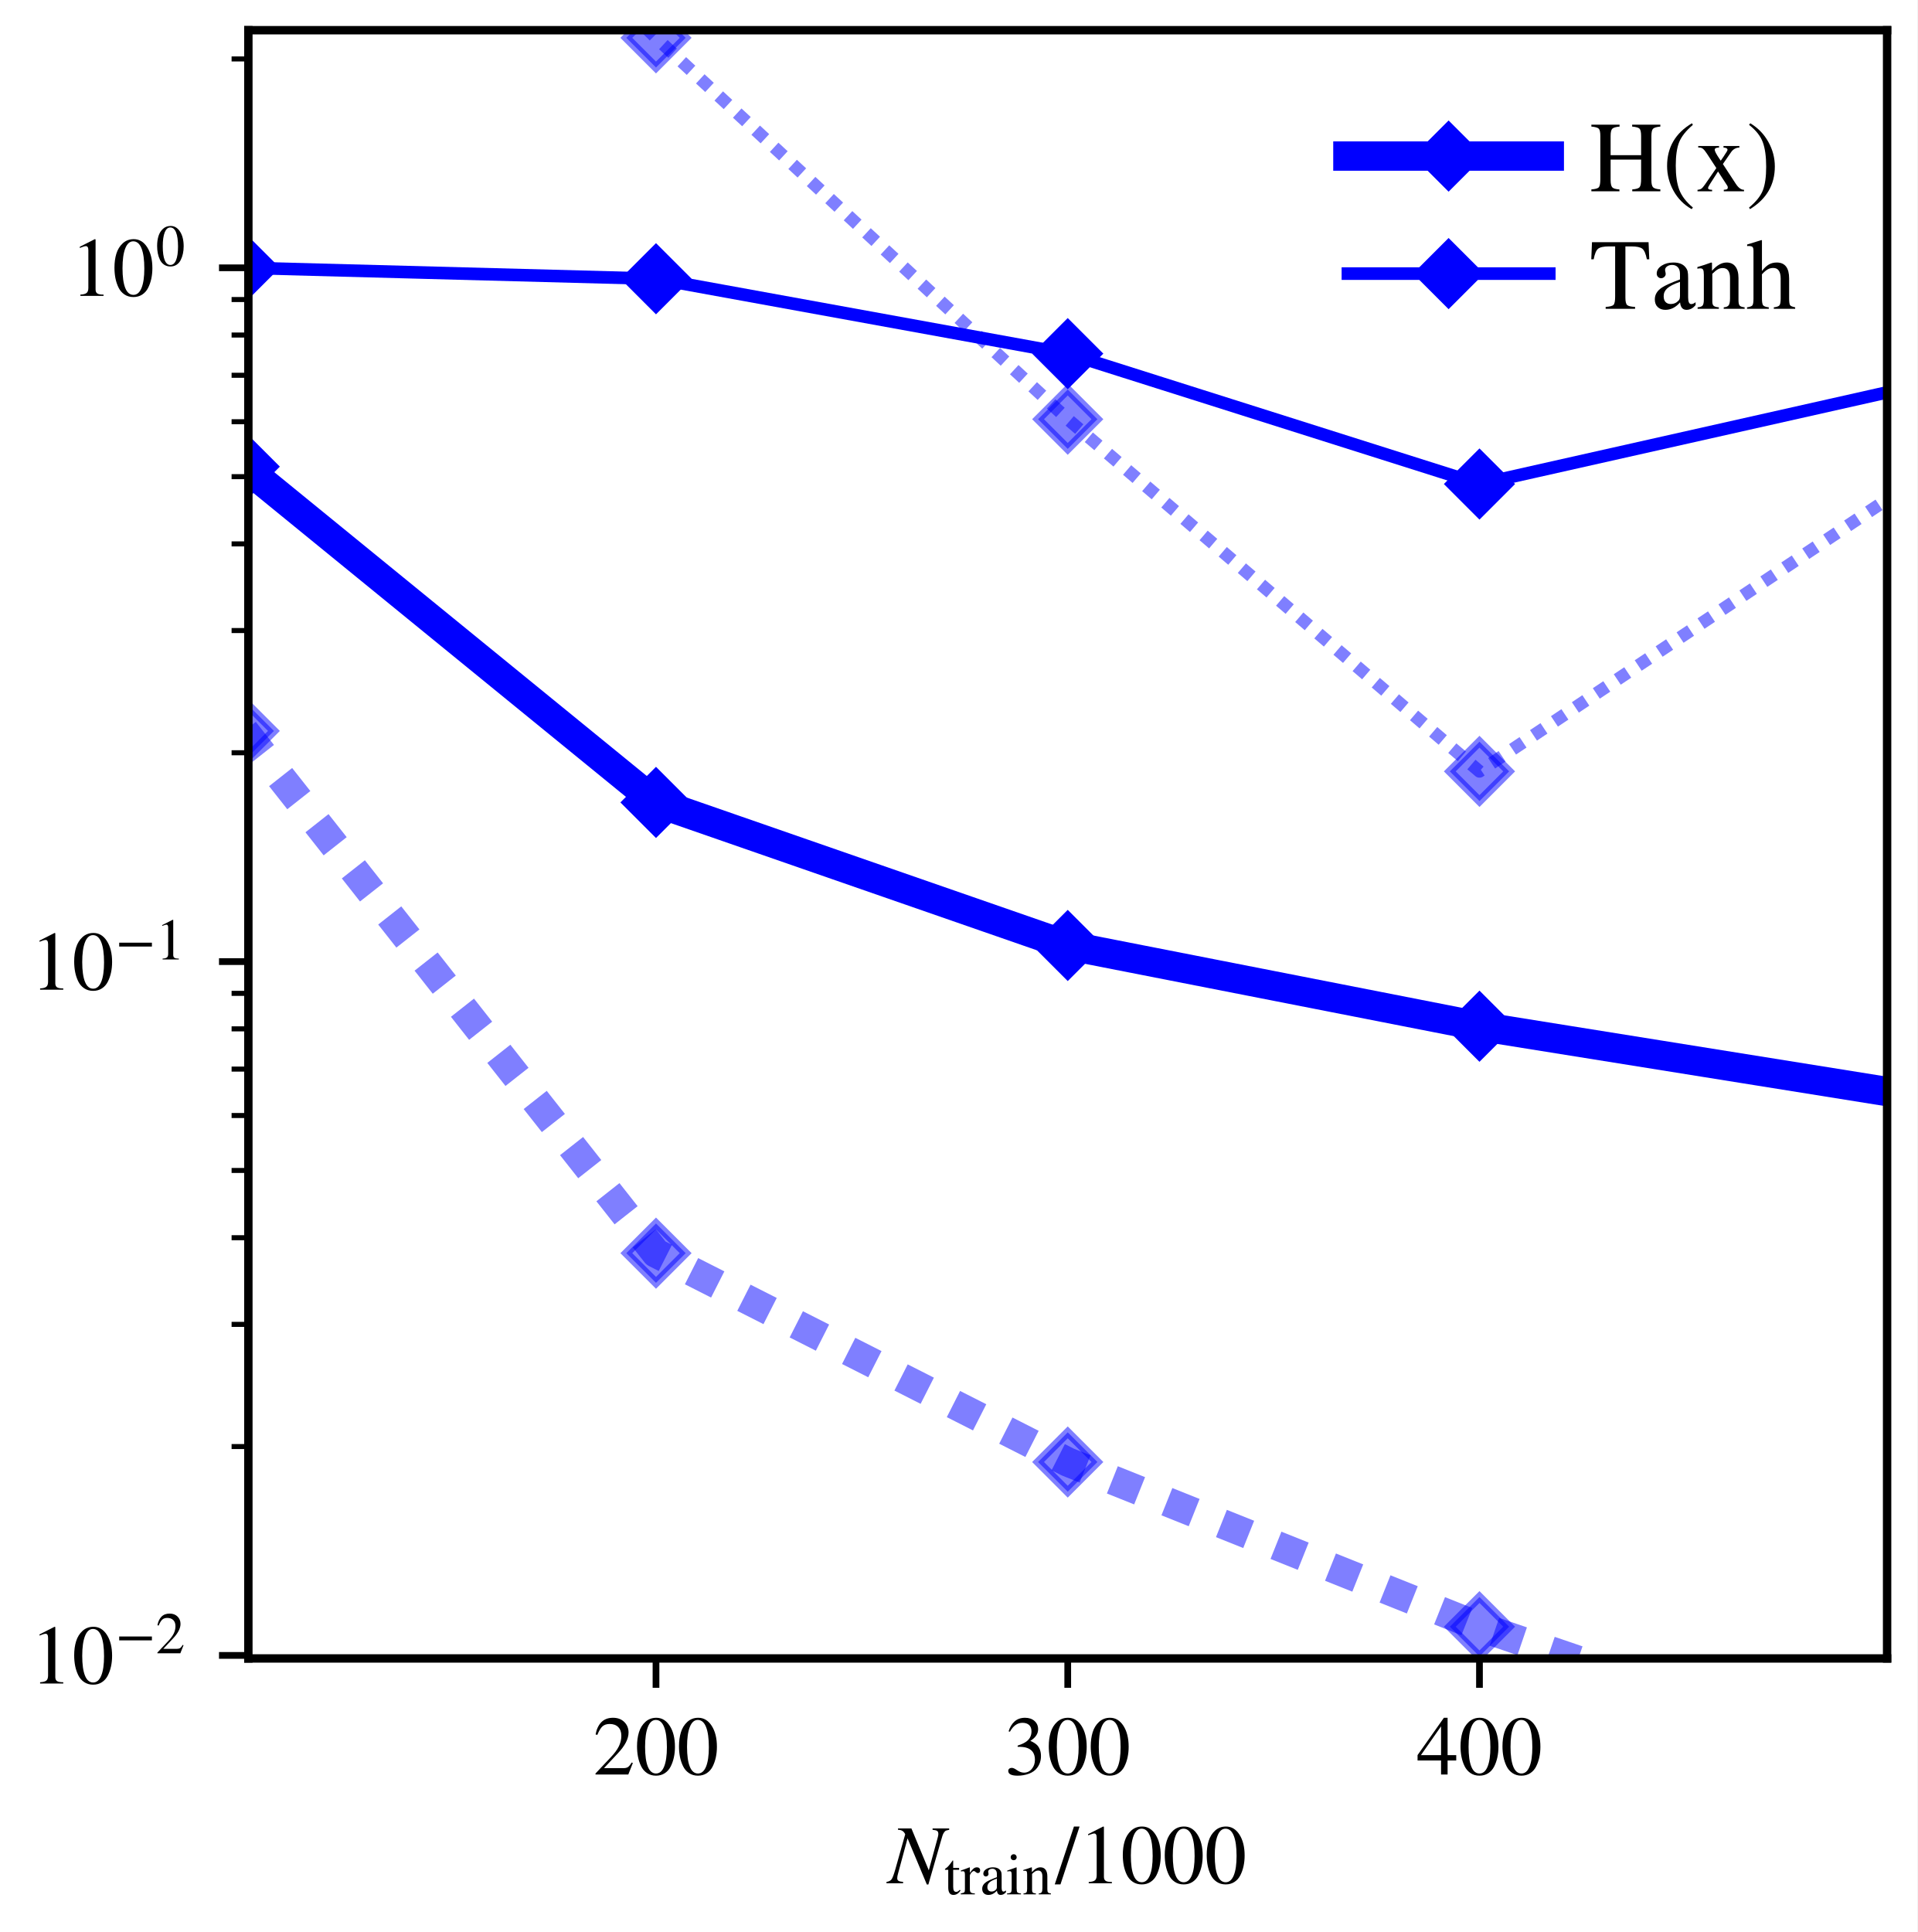
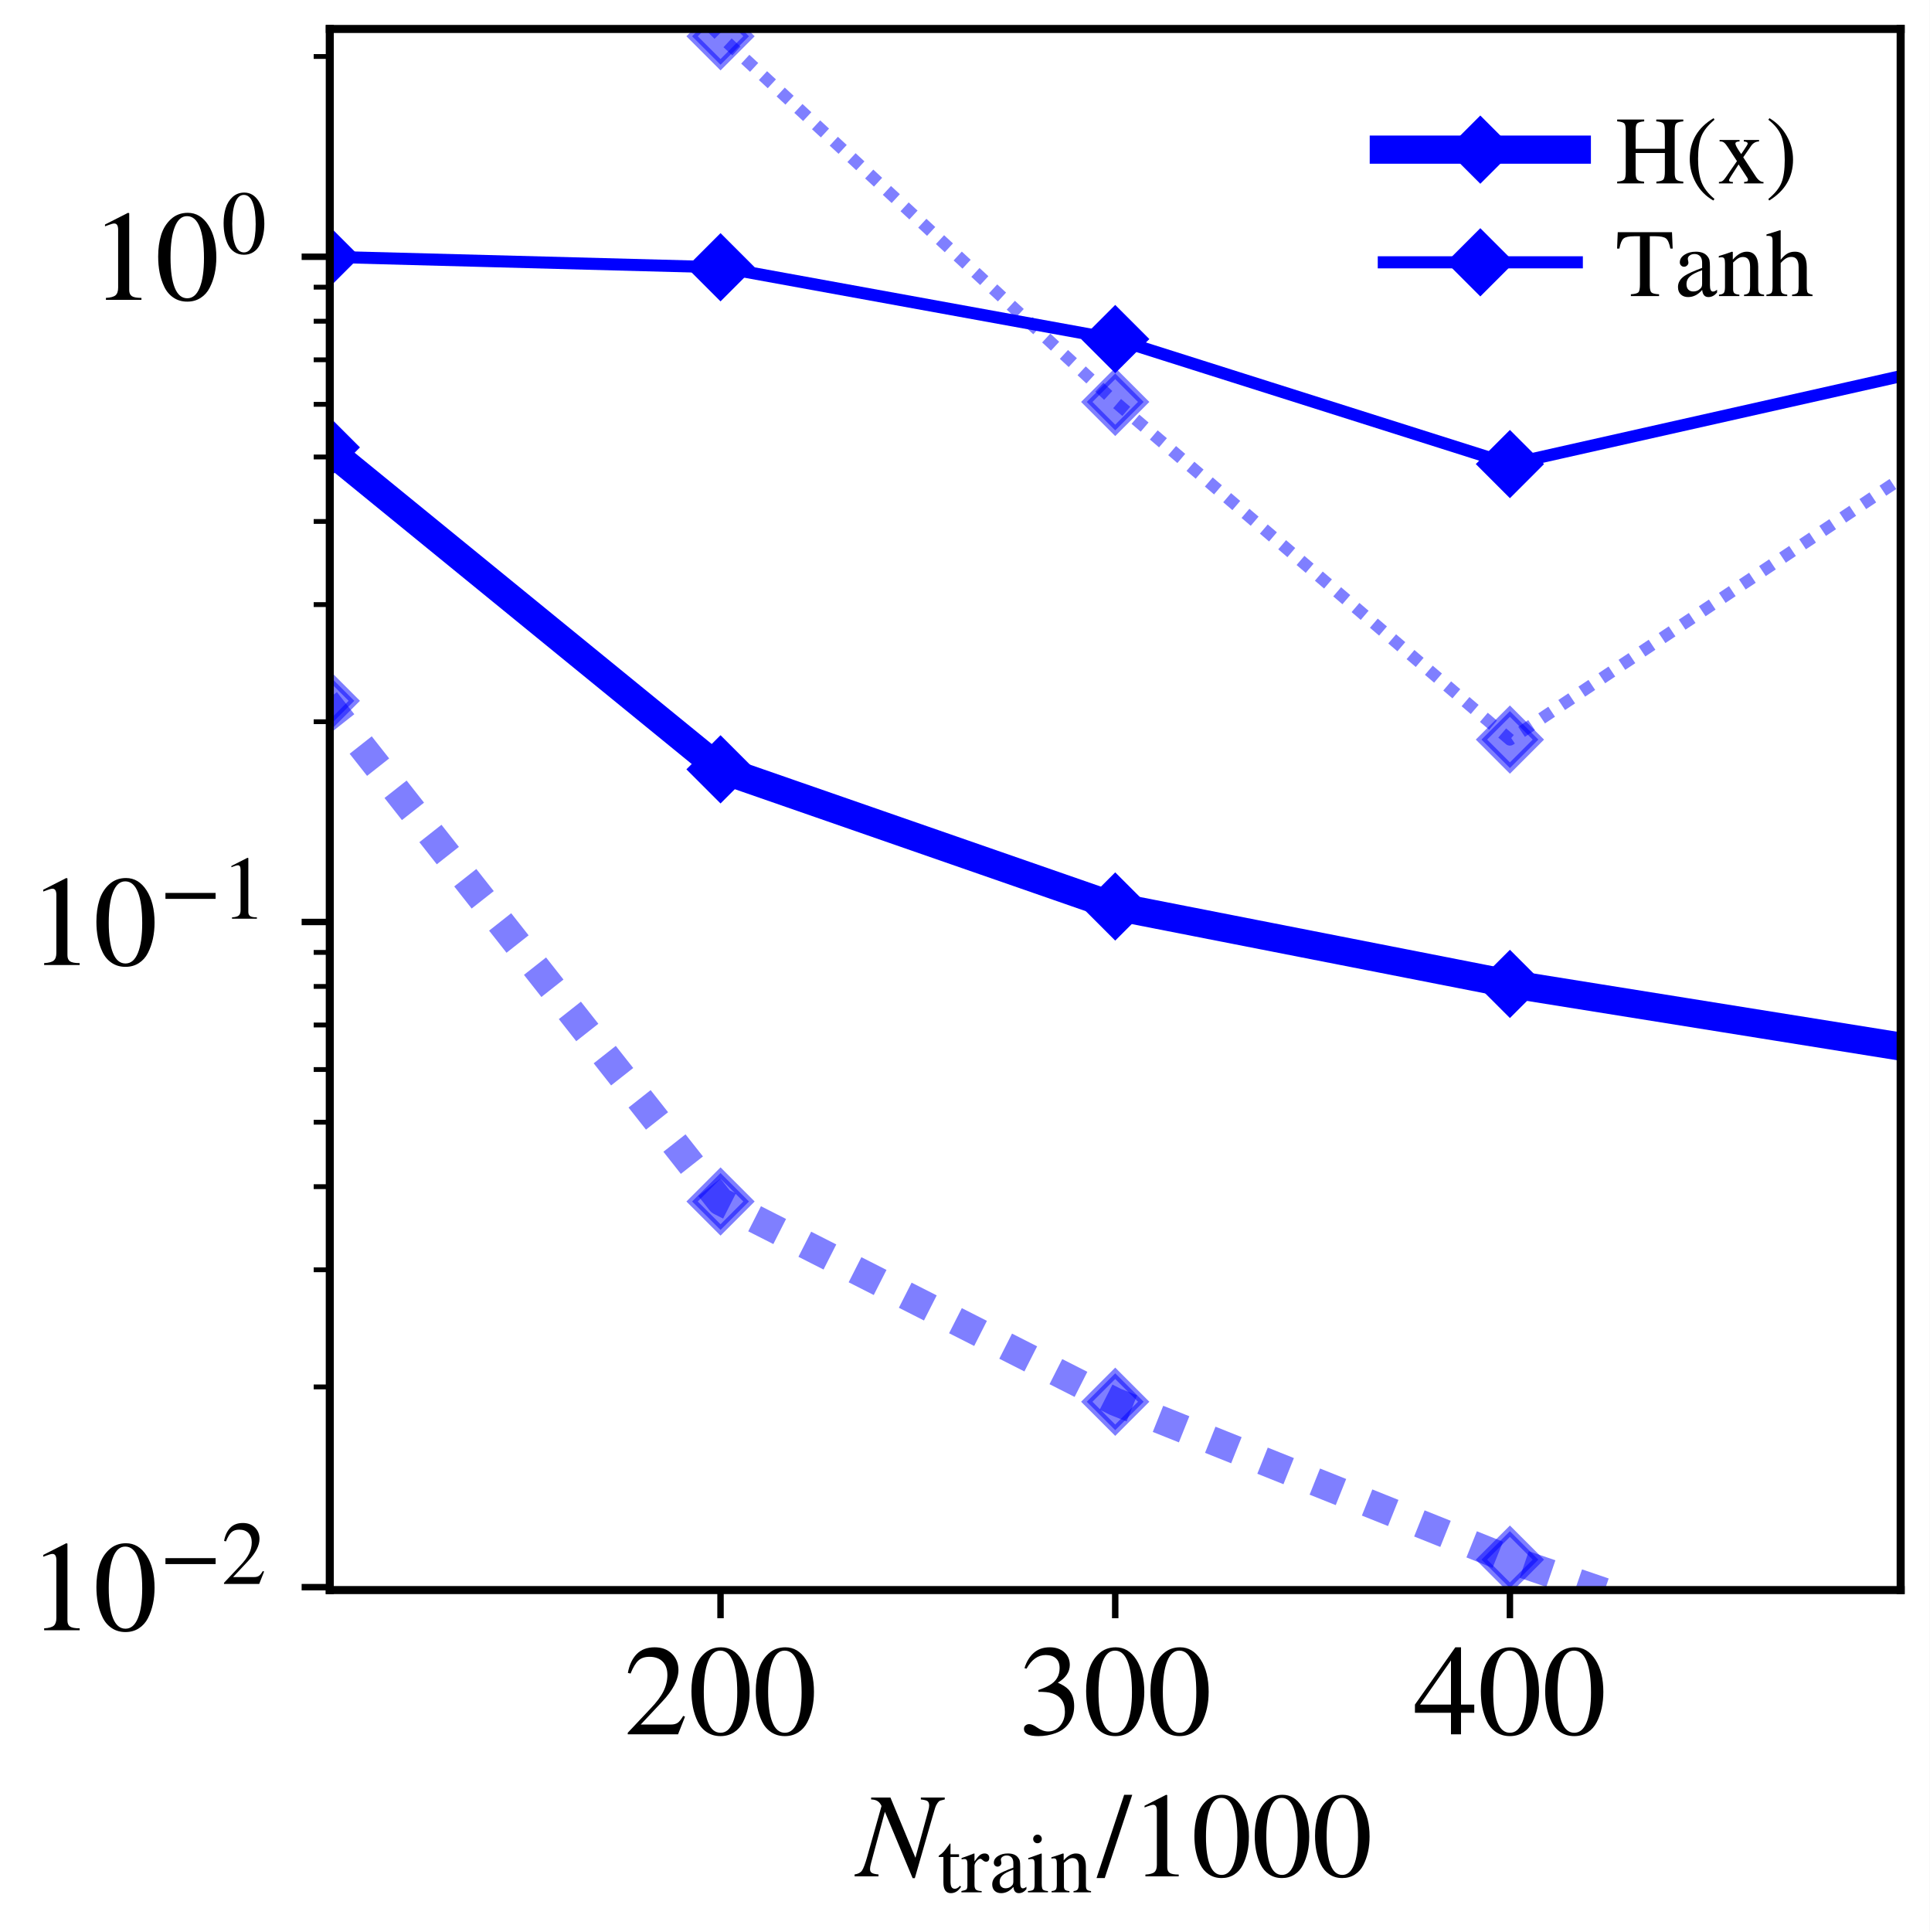
- <svg xmlns="http://www.w3.org/2000/svg" xmlns:xlink="http://www.w3.org/1999/xlink" width="228.5pt" height="230.24pt" viewBox="0 0 228.5 230.24" version="1.1">
+ <svg xmlns="http://www.w3.org/2000/svg" xmlns:xlink="http://www.w3.org/1999/xlink" width="239.9pt" height="240.14pt" viewBox="0 0 239.9 240.14" version="1.1">
  <defs>
    <style type="text/css">*{stroke-linejoin: round; stroke-linecap: butt}</style>
  </defs>
  <g id="figure_1">
    <g id="patch_1">
-       <path d="M 0 230.24  L 228.5 230.24  L 228.5 0  L 0 0  z " style="fill: #ffffff" />
+       <path d="M 0 240.14  L 239.9 240.14  L 239.9 -0  L 0 -0  z " style="fill: #ffffff" />
    </g>
    <g id="axes_1">
      <g id="patch_2">
-         <path d="M 29.6 197.64  L 224.9 197.64  L 224.9 3.6  L 29.6 3.6  z " style="fill: #ffffff" />
+         <path d="M 41 197.64  L 236.3 197.64  L 236.3 3.6  L 41 3.6  z " style="fill: #ffffff" />
      </g>
      <g id="matplotlib.axis_1">
        <g id="xtick_1">
          <g id="line2d_1">
-             <path d="M 78.18 197.64  L 78.18 3.6  " clip-path="url(#p5a4bf5ec5f)" style="fill: none" />
+             <path d="M 89.58 197.64  L 89.58 3.6  " clip-path="url(#p02d34f52dd)" style="fill: none" />
          </g>
          <g id="line2d_2">
            <defs>
-               <path id="mef117eece6" d="M 0 0  L 0 3.5  " style="stroke: #000000; stroke-width: 0.8" />
-             </defs>
-             <g>
-               <use xlink:href="#mef117eece6" x="78.18" y="197.64" style="stroke: #000000; stroke-width: 0.8" />
+               <path id="m5b535ab8c0" d="M 0 0  L 0 3.5  " style="stroke: #000000; stroke-width: 0.8" />
+             </defs>
+             <g>
+               <use xlink:href="#m5b535ab8c0" x="89.58" y="197.64" style="stroke: #000000; stroke-width: 0.8" />
            </g>
          </g>
          <g id="text_1">
-             <g transform="translate(70.67965 211.4697) scale(0.1 -0.1)">
+             <g transform="translate(77.57965 215.5675) scale(0.16 -0.16)">
              <defs>
                <path id="STIXGeneral-Regular-32" d="M 3034 877  L 2688 0  L 186 0  L 186 77  L 1325 1286  Q 1773 1754 1965 2144  Q 2157 2534 2157 2950  Q 2157 3379 1920 3616  Q 1683 3853 1267 3853  Q 922 3853 720 3673  Q 518 3494 326 3021  L 192 3053  Q 301 3648 630 3987  Q 960 4326 1523 4326  Q 2054 4326 2380 4006  Q 2707 3686 2707 3200  Q 2707 2477 1888 1613  L 832 486  L 2330 486  Q 2541 486 2665 569  Q 2790 653 2944 915  L 3034 877  z " transform="scale(0.015625)" />
                <path id="STIXGeneral-Regular-30" d="M 3046 2112  Q 3046 1683 2963 1302  Q 2880 922 2717 602  Q 2554 282 2266 96  Q 1978 -90 1600 -90  Q 1210 -90 915 108  Q 621 307 461 640  Q 301 973 227 1350  Q 154 1728 154 2150  Q 154 2746 301 3222  Q 448 3699 790 4012  Q 1133 4326 1626 4326  Q 2253 4326 2649 3712  Q 3046 3098 3046 2112  z M 2432 2080  Q 2432 3091 2217 3625  Q 2003 4160 1587 4160  Q 1190 4160 979 3622  Q 768 3085 768 2106  Q 768 1120 979 598  Q 1190 77 1600 77  Q 2003 77 2217 598  Q 2432 1120 2432 2080  z " transform="scale(0.015625)" />
              </defs>
              <use xlink:href="#STIXGeneral-Regular-32" />
              <use xlink:href="#STIXGeneral-Regular-30" x="50" />
              <use xlink:href="#STIXGeneral-Regular-30" x="100" />
            </g>
          </g>
        </g>
        <g id="xtick_2">
          <g id="line2d_3">
-             <path d="M 127.25 197.64  L 127.25 3.6  " clip-path="url(#p5a4bf5ec5f)" style="fill: none" />
+             <path d="M 138.65 197.64  L 138.65 3.6  " clip-path="url(#p02d34f52dd)" style="fill: none" />
          </g>
          <g id="line2d_4">
            <g>
-               <use xlink:href="#mef117eece6" x="127.25" y="197.64" style="stroke: #000000; stroke-width: 0.8" />
+               <use xlink:href="#m5b535ab8c0" x="138.65" y="197.64" style="stroke: #000000; stroke-width: 0.8" />
            </g>
          </g>
          <g id="text_2">
-             <g transform="translate(119.75 211.4697) scale(0.1 -0.1)">
+             <g transform="translate(126.65 215.5675) scale(0.16 -0.16)">
              <defs>
                <path id="STIXGeneral-Regular-33" d="M 390 3264  L 288 3290  Q 435 3770 748 4048  Q 1062 4326 1542 4326  Q 1990 4326 2265 4083  Q 2541 3840 2541 3450  Q 2541 2925 1946 2566  Q 2298 2413 2477 2227  Q 2758 1914 2758 1402  Q 2758 890 2464 506  Q 2246 211 1840 60  Q 1434 -90 979 -90  Q 262 -90 262 275  Q 262 378 339 442  Q 416 506 525 506  Q 685 506 915 339  Q 1197 141 1466 141  Q 1818 141 2058 425  Q 2298 710 2298 1120  Q 2298 1856 1632 2048  Q 1434 2112 979 2112  L 979 2202  Q 1338 2323 1517 2432  Q 2035 2726 2035 3290  Q 2035 3610 1852 3776  Q 1670 3942 1344 3942  Q 768 3942 390 3264  z " transform="scale(0.015625)" />
              </defs>
              <use xlink:href="#STIXGeneral-Regular-33" />
              <use xlink:href="#STIXGeneral-Regular-30" x="50" />
              <use xlink:href="#STIXGeneral-Regular-30" x="100" />
            </g>
          </g>
        </g>
        <g id="xtick_3">
          <g id="line2d_5">
-             <path d="M 176.32 197.64  L 176.32 3.6  " clip-path="url(#p5a4bf5ec5f)" style="fill: none" />
+             <path d="M 187.72 197.64  L 187.72 3.6  " clip-path="url(#p02d34f52dd)" style="fill: none" />
          </g>
          <g id="line2d_6">
            <g>
-               <use xlink:href="#mef117eece6" x="176.32" y="197.64" style="stroke: #000000; stroke-width: 0.8" />
+               <use xlink:href="#m5b535ab8c0" x="187.72" y="197.64" style="stroke: #000000; stroke-width: 0.8" />
            </g>
          </g>
          <g id="text_3">
-             <g transform="translate(168.8204 211.4697) scale(0.1 -0.1)">
+             <g transform="translate(175.7204 215.5675) scale(0.16 -0.16)">
              <defs>
                <path id="STIXGeneral-Regular-34" d="M 3027 1069  L 2368 1069  L 2368 0  L 1869 0  L 1869 1069  L 77 1069  L 77 1478  L 2086 4326  L 2368 4326  L 2368 1478  L 3027 1478  L 3027 1069  z M 1869 1478  L 1869 3674  L 333 1478  L 1869 1478  z " transform="scale(0.015625)" />
              </defs>
              <use xlink:href="#STIXGeneral-Regular-34" />
              <use xlink:href="#STIXGeneral-Regular-30" x="50" />
              <use xlink:href="#STIXGeneral-Regular-30" x="100" />
            </g>
          </g>
        </g>
        <g id="text_4">
-           <g transform="translate(105.85 224.4697) scale(0.1 -0.1)">
+           <g transform="translate(106.55 233.2845) scale(0.15 -0.15)">
            <defs>
              <path id="STIXGeneral-Italic-4e" d="M 4653 4179  L 4653 4077  Q 4480 4038 4413 4016  Q 4346 3994 4266 3882  Q 4186 3770 4144 3635  Q 4102 3501 4000 3149  L 3066 -96  L 2950 -96  L 1478 3424  L 749 723  Q 691 525 691 378  Q 691 243 790 182  Q 890 122 1139 102  L 1139 0  L -128 0  L -128 102  Q 147 141 262 304  Q 378 467 550 1075  L 1299 3731  Q 1152 4077 749 4077  L 749 4179  L 1773 4179  L 3098 986  L 3776 3469  Q 3827 3648 3827 3750  Q 3827 3923 3740 3987  Q 3654 4051 3386 4077  L 3386 4179  L 4653 4179  z " transform="scale(0.015625)" />
              <path id="STIXGeneral-Regular-74" d="M 1702 493  L 1786 422  Q 1478 -64 1011 -64  Q 448 -64 448 749  L 448 2675  L 109 2675  Q 83 2694 83 2720  Q 83 2771 192 2842  Q 435 2982 813 3526  Q 826 3546 874 3606  Q 922 3667 941 3706  Q 986 3706 986 3622  L 986 2880  L 1632 2880  L 1632 2675  L 986 2675  L 986 845  Q 986 538 1062 403  Q 1139 269 1318 269  Q 1510 269 1702 493  z " transform="scale(0.015625)" />
              <path id="STIXGeneral-Regular-72" d="M 1024 2931  L 1024 2342  Q 1267 2688 1430 2816  Q 1594 2944 1792 2944  Q 1958 2944 2051 2854  Q 2144 2765 2144 2605  Q 2144 2470 2077 2393  Q 2010 2317 1894 2317  Q 1773 2317 1638 2445  Q 1536 2541 1472 2541  Q 1338 2541 1181 2355  Q 1024 2170 1024 2016  L 1024 576  Q 1024 301 1133 205  Q 1242 109 1568 96  L 1568 0  L 32 0  L 32 96  Q 339 154 412 224  Q 486 294 486 538  L 486 2138  Q 486 2349 438 2435  Q 390 2522 269 2522  Q 166 2522 45 2496  L 45 2598  Q 448 2726 992 2944  L 1024 2931  z " transform="scale(0.015625)" />
              <path id="STIXGeneral-Regular-61" d="M 2829 422  L 2829 243  Q 2586 -64 2253 -64  Q 1888 -64 1843 403  L 1837 403  Q 1427 -64 909 -64  Q 608 -64 422 112  Q 237 288 237 602  Q 237 1050 685 1350  Q 992 1555 1837 1869  L 1837 2214  Q 1837 2502 1699 2646  Q 1562 2790 1338 2790  Q 1146 2790 1018 2697  Q 890 2605 890 2477  Q 890 2419 909 2348  Q 928 2278 928 2208  Q 928 2112 841 2029  Q 755 1946 634 1946  Q 525 1946 441 2029  Q 358 2112 358 2240  Q 358 2547 685 2752  Q 986 2944 1421 2944  Q 1939 2944 2176 2656  Q 2291 2522 2323 2384  Q 2355 2246 2355 1946  L 2355 723  Q 2355 301 2554 301  Q 2682 301 2829 422  z M 1837 813  L 1837 1715  Q 1248 1510 1018 1293  Q 800 1094 800 800  Q 800 557 921 432  Q 1043 307 1242 307  Q 1453 307 1613 410  Q 1747 506 1792 589  Q 1837 672 1837 813  z " transform="scale(0.015625)" />
              <path id="STIXGeneral-Regular-69" d="M 1152 4045  Q 1152 3904 1056 3811  Q 960 3718 819 3718  Q 685 3718 592 3811  Q 499 3904 499 4045  Q 499 4179 595 4275  Q 691 4371 826 4371  Q 966 4371 1059 4275  Q 1152 4179 1152 4045  z M 1619 0  L 102 0  L 102 96  Q 435 115 521 211  Q 608 307 608 666  L 608 2118  Q 608 2342 563 2432  Q 518 2522 397 2522  Q 243 2522 128 2490  L 128 2592  L 1120 2944  L 1146 2918  L 1146 672  Q 1146 314 1226 218  Q 1306 122 1619 96  L 1619 0  z " transform="scale(0.015625)" />
              <path id="STIXGeneral-Regular-6e" d="M 3104 0  L 1773 0  L 1779 96  Q 2016 115 2096 233  Q 2176 352 2176 672  L 2176 1946  Q 2176 2592 1709 2592  Q 1549 2592 1408 2515  Q 1267 2438 1050 2227  L 1050 461  Q 1050 269 1136 192  Q 1222 115 1466 96  L 1466 0  L 115 0  L 115 96  Q 358 115 435 214  Q 512 314 512 602  L 512 2157  Q 512 2394 467 2483  Q 422 2573 288 2573  Q 160 2573 102 2547  L 102 2656  Q 550 2784 979 2944  L 1030 2925  L 1030 2426  L 1037 2426  Q 1491 2944 1958 2944  Q 2323 2944 2518 2688  Q 2714 2432 2714 1958  L 2714 544  Q 2714 288 2790 205  Q 2867 122 3104 96  L 3104 0  z " transform="scale(0.015625)" />
              <path id="STIXGeneral-Regular-2f" d="M 1837 4326  L 378 -90  L -58 -90  L 1408 4326  L 1837 4326  z " transform="scale(0.015625)" />
              <path id="STIXGeneral-Regular-31" d="M 2522 0  L 755 0  L 755 96  Q 1107 115 1235 227  Q 1363 339 1363 608  L 1363 3482  Q 1363 3795 1171 3795  Q 1082 3795 883 3718  L 710 3654  L 710 3744  L 1856 4326  L 1914 4307  L 1914 486  Q 1914 275 2042 185  Q 2170 96 2522 96  L 2522 0  z " transform="scale(0.015625)" />
            </defs>
            <use xlink:href="#STIXGeneral-Italic-4e" transform="translate(0 0.40625)" />
            <use xlink:href="#STIXGeneral-Regular-74" transform="translate(66.7 -12.82188) scale(0.7)" />
            <use xlink:href="#STIXGeneral-Regular-72" transform="translate(86.15999 -12.82188) scale(0.7)" />
            <use xlink:href="#STIXGeneral-Regular-61" transform="translate(109.47 -12.82188) scale(0.7)" />
            <use xlink:href="#STIXGeneral-Regular-69" transform="translate(140.55 -12.82188) scale(0.7)" />
            <use xlink:href="#STIXGeneral-Regular-6e" transform="translate(160.01 -12.82188) scale(0.7)" />
            <use xlink:href="#STIXGeneral-Regular-2f" transform="translate(199.4193 0.40625)" />
            <use xlink:href="#STIXGeneral-Regular-31" transform="translate(227.2193 0.40625)" />
            <use xlink:href="#STIXGeneral-Regular-30" transform="translate(277.2193 0.40625)" />
            <use xlink:href="#STIXGeneral-Regular-30" transform="translate(327.2193 0.40625)" />
            <use xlink:href="#STIXGeneral-Regular-30" transform="translate(377.2193 0.40625)" />
          </g>
        </g>
      </g>
      <g id="matplotlib.axis_2">
        <g id="ytick_1">
          <g id="line2d_7">
-             <path d="M 29.6 197.279  L 224.9 197.279  " clip-path="url(#p5a4bf5ec5f)" style="fill: none" />
+             <path d="M 41 197.279  L 236.3 197.279  " clip-path="url(#p02d34f52dd)" style="fill: none" />
          </g>
          <g id="line2d_8">
            <defs>
-               <path id="m14ecdad180" d="M 0 0  L -3.5 0  " style="stroke: #000000; stroke-width: 0.8" />
-             </defs>
-             <g>
-               <use xlink:href="#m14ecdad180" x="29.6" y="197.279" style="stroke: #000000; stroke-width: 0.8" />
+               <path id="m59b9acac68" d="M 0 0  L -3.5 0  " style="stroke: #000000; stroke-width: 0.8" />
+             </defs>
+             <g>
+               <use xlink:href="#m59b9acac68" x="41" y="197.279" style="stroke: #000000; stroke-width: 0.8" />
            </g>
          </g>
          <g id="text_5">
-             <g transform="translate(3.6 200.6939) scale(0.1 -0.1)">
+             <g transform="translate(3.6 202.7429) scale(0.16 -0.16)">
              <defs>
                <path id="STIXGeneral-Regular-2212" d="M 3974 1408  L 410 1408  L 410 1830  L 3974 1830  L 3974 1408  z " transform="scale(0.015625)" />
              </defs>
              <use xlink:href="#STIXGeneral-Regular-31" transform="translate(0 0.684375)" />
              <use xlink:href="#STIXGeneral-Regular-30" transform="translate(49.99999 0.684375)" />
              <use xlink:href="#STIXGeneral-Regular-2212" transform="translate(101.575 36.68438) scale(0.7)" />
              <use xlink:href="#STIXGeneral-Regular-32" transform="translate(149.525 36.68438) scale(0.7)" />
            </g>
          </g>
        </g>
        <g id="ytick_2">
          <g id="line2d_9">
-             <path d="M 29.6 114.596  L 224.9 114.596  " clip-path="url(#p5a4bf5ec5f)" style="fill: none" />
+             <path d="M 41 114.596  L 236.3 114.596  " clip-path="url(#p02d34f52dd)" style="fill: none" />
          </g>
          <g id="line2d_10">
            <g>
-               <use xlink:href="#m14ecdad180" x="29.6" y="114.596" style="stroke: #000000; stroke-width: 0.8" />
+               <use xlink:href="#m59b9acac68" x="41" y="114.596" style="stroke: #000000; stroke-width: 0.8" />
            </g>
          </g>
          <g id="text_6">
-             <g transform="translate(3.6 118.0107) scale(0.1 -0.1)">
+             <g transform="translate(3.6 120.0596) scale(0.16 -0.16)">
              <use xlink:href="#STIXGeneral-Regular-31" transform="translate(0 0.684375)" />
              <use xlink:href="#STIXGeneral-Regular-30" transform="translate(49.99999 0.684375)" />
              <use xlink:href="#STIXGeneral-Regular-2212" transform="translate(101.575 36.68438) scale(0.7)" />
              <use xlink:href="#STIXGeneral-Regular-31" transform="translate(149.525 36.68438) scale(0.7)" />
            </g>
          </g>
        </g>
        <g id="ytick_3">
          <g id="line2d_11">
-             <path d="M 29.6 31.913  L 224.9 31.913  " clip-path="url(#p5a4bf5ec5f)" style="fill: none" />
+             <path d="M 41 31.913  L 236.3 31.913  " clip-path="url(#p02d34f52dd)" style="fill: none" />
          </g>
          <g id="line2d_12">
            <g>
-               <use xlink:href="#m14ecdad180" x="29.6" y="31.913" style="stroke: #000000; stroke-width: 0.8" />
+               <use xlink:href="#m59b9acac68" x="41" y="31.913" style="stroke: #000000; stroke-width: 0.8" />
            </g>
          </g>
          <g id="text_7">
-             <g transform="translate(8.4 35.32746) scale(0.1 -0.1)">
+             <g transform="translate(11.28 37.37637) scale(0.16 -0.16)">
              <use xlink:href="#STIXGeneral-Regular-31" transform="translate(0 0.684375)" />
              <use xlink:href="#STIXGeneral-Regular-30" transform="translate(49.99999 0.684375)" />
              <use xlink:href="#STIXGeneral-Regular-30" transform="translate(101.575 36.68438) scale(0.7)" />
            </g>
          </g>
        </g>
        <g id="ytick_4">
          <g id="line2d_13">
            <defs>
-               <path id="me370f1c542" d="M 0 0  L -2 0  " style="stroke: #000000; stroke-width: 0.6" />
-             </defs>
-             <g>
-               <use xlink:href="#me370f1c542" x="29.6" y="172.389" style="stroke: #000000; stroke-width: 0.6" />
+               <path id="mb75fd6bc15" d="M 0 0  L -2 0  " style="stroke: #000000; stroke-width: 0.6" />
+             </defs>
+             <g>
+               <use xlink:href="#mb75fd6bc15" x="41" y="172.389" style="stroke: #000000; stroke-width: 0.6" />
            </g>
          </g>
        </g>
        <g id="ytick_5">
          <g id="line2d_14">
            <g>
-               <use xlink:href="#me370f1c542" x="29.6" y="157.829" style="stroke: #000000; stroke-width: 0.6" />
+               <use xlink:href="#mb75fd6bc15" x="41" y="157.829" style="stroke: #000000; stroke-width: 0.6" />
            </g>
          </g>
        </g>
        <g id="ytick_6">
          <g id="line2d_15">
            <g>
-               <use xlink:href="#me370f1c542" x="29.6" y="147.499" style="stroke: #000000; stroke-width: 0.6" />
+               <use xlink:href="#mb75fd6bc15" x="41" y="147.499" style="stroke: #000000; stroke-width: 0.6" />
            </g>
          </g>
        </g>
        <g id="ytick_7">
          <g id="line2d_16">
            <g>
-               <use xlink:href="#me370f1c542" x="29.6" y="139.486" style="stroke: #000000; stroke-width: 0.6" />
+               <use xlink:href="#mb75fd6bc15" x="41" y="139.486" style="stroke: #000000; stroke-width: 0.6" />
            </g>
          </g>
        </g>
        <g id="ytick_8">
          <g id="line2d_17">
            <g>
-               <use xlink:href="#me370f1c542" x="29.6" y="132.939" style="stroke: #000000; stroke-width: 0.6" />
+               <use xlink:href="#mb75fd6bc15" x="41" y="132.939" style="stroke: #000000; stroke-width: 0.6" />
            </g>
          </g>
        </g>
        <g id="ytick_9">
          <g id="line2d_18">
            <g>
-               <use xlink:href="#me370f1c542" x="29.6" y="127.404" style="stroke: #000000; stroke-width: 0.6" />
+               <use xlink:href="#mb75fd6bc15" x="41" y="127.404" style="stroke: #000000; stroke-width: 0.6" />
            </g>
          </g>
        </g>
        <g id="ytick_10">
          <g id="line2d_19">
            <g>
-               <use xlink:href="#me370f1c542" x="29.6" y="122.609" style="stroke: #000000; stroke-width: 0.6" />
+               <use xlink:href="#mb75fd6bc15" x="41" y="122.609" style="stroke: #000000; stroke-width: 0.6" />
            </g>
          </g>
        </g>
        <g id="ytick_11">
          <g id="line2d_20">
            <g>
-               <use xlink:href="#me370f1c542" x="29.6" y="118.379" style="stroke: #000000; stroke-width: 0.6" />
+               <use xlink:href="#mb75fd6bc15" x="41" y="118.379" style="stroke: #000000; stroke-width: 0.6" />
            </g>
          </g>
        </g>
        <g id="ytick_12">
          <g id="line2d_21">
            <g>
-               <use xlink:href="#me370f1c542" x="29.6" y="89.706" style="stroke: #000000; stroke-width: 0.6" />
+               <use xlink:href="#mb75fd6bc15" x="41" y="89.706" style="stroke: #000000; stroke-width: 0.6" />
            </g>
          </g>
        </g>
        <g id="ytick_13">
          <g id="line2d_22">
            <g>
-               <use xlink:href="#me370f1c542" x="29.6" y="75.146" style="stroke: #000000; stroke-width: 0.6" />
+               <use xlink:href="#mb75fd6bc15" x="41" y="75.146" style="stroke: #000000; stroke-width: 0.6" />
            </g>
          </g>
        </g>
        <g id="ytick_14">
          <g id="line2d_23">
            <g>
-               <use xlink:href="#me370f1c542" x="29.6" y="64.816" style="stroke: #000000; stroke-width: 0.6" />
+               <use xlink:href="#mb75fd6bc15" x="41" y="64.816" style="stroke: #000000; stroke-width: 0.6" />
            </g>
          </g>
        </g>
        <g id="ytick_15">
          <g id="line2d_24">
            <g>
-               <use xlink:href="#me370f1c542" x="29.6" y="56.803" style="stroke: #000000; stroke-width: 0.6" />
+               <use xlink:href="#mb75fd6bc15" x="41" y="56.803" style="stroke: #000000; stroke-width: 0.6" />
            </g>
          </g>
        </g>
        <g id="ytick_16">
          <g id="line2d_25">
            <g>
-               <use xlink:href="#me370f1c542" x="29.6" y="50.256" style="stroke: #000000; stroke-width: 0.6" />
+               <use xlink:href="#mb75fd6bc15" x="41" y="50.256" style="stroke: #000000; stroke-width: 0.6" />
            </g>
          </g>
        </g>
        <g id="ytick_17">
          <g id="line2d_26">
            <g>
-               <use xlink:href="#me370f1c542" x="29.6" y="44.72" style="stroke: #000000; stroke-width: 0.6" />
+               <use xlink:href="#mb75fd6bc15" x="41" y="44.72" style="stroke: #000000; stroke-width: 0.6" />
            </g>
          </g>
        </g>
        <g id="ytick_18">
          <g id="line2d_27">
            <g>
-               <use xlink:href="#me370f1c542" x="29.6" y="39.925" style="stroke: #000000; stroke-width: 0.6" />
+               <use xlink:href="#mb75fd6bc15" x="41" y="39.925" style="stroke: #000000; stroke-width: 0.6" />
            </g>
          </g>
        </g>
        <g id="ytick_19">
          <g id="line2d_28">
            <g>
-               <use xlink:href="#me370f1c542" x="29.6" y="35.696" style="stroke: #000000; stroke-width: 0.6" />
+               <use xlink:href="#mb75fd6bc15" x="41" y="35.696" style="stroke: #000000; stroke-width: 0.6" />
            </g>
          </g>
        </g>
        <g id="ytick_20">
          <g id="line2d_29">
            <g>
-               <use xlink:href="#me370f1c542" x="29.6" y="7.022" style="stroke: #000000; stroke-width: 0.6" />
+               <use xlink:href="#mb75fd6bc15" x="41" y="7.022" style="stroke: #000000; stroke-width: 0.6" />
            </g>
          </g>
        </g>
      </g>
      <g id="line2d_30">
-         <path d="M 29.109 55.609  L 78.18 95.626  L 127.25 112.673  L 176.32 122.296  L 229.5 130.821  " clip-path="url(#p5a4bf5ec5f)" style="fill: none; stroke: #0000ff; stroke-width: 3.5; stroke-linecap: square" />
+         <path d="M 40.509 55.609  L 89.58 95.626  L 138.65 112.673  L 187.72 122.296  L 240.9 130.821  " clip-path="url(#p02d34f52dd)" style="fill: none; stroke: #0000ff; stroke-width: 3.5; stroke-linecap: square" />
        <defs>
-           <path id="m434389b02a" d="M 0 3.536  L 3.536 0  L 0 -3.536  L -3.536 0  z " style="stroke: #0000ff; stroke-linejoin: miter" />
+           <path id="m4a9a134626" d="M 0 3.536  L 3.536 0  L 0 -3.536  L -3.536 0  z " style="stroke: #0000ff; stroke-linejoin: miter" />
        </defs>
-         <g clip-path="url(#p5a4bf5ec5f)">
-           <use xlink:href="#m434389b02a" x="29.109" y="55.609" style="fill: #0000ff; stroke: #0000ff; stroke-linejoin: miter" />
-           <use xlink:href="#m434389b02a" x="78.18" y="95.626" style="fill: #0000ff; stroke: #0000ff; stroke-linejoin: miter" />
-           <use xlink:href="#m434389b02a" x="127.25" y="112.673" style="fill: #0000ff; stroke: #0000ff; stroke-linejoin: miter" />
-           <use xlink:href="#m434389b02a" x="176.32" y="122.296" style="fill: #0000ff; stroke: #0000ff; stroke-linejoin: miter" />
-           <use xlink:href="#m434389b02a" x="240.112" y="132.523" style="fill: #0000ff; stroke: #0000ff; stroke-linejoin: miter" />
+         <g clip-path="url(#p02d34f52dd)">
+           <use xlink:href="#m4a9a134626" x="40.509" y="55.609" style="fill: #0000ff; stroke: #0000ff; stroke-linejoin: miter" />
+           <use xlink:href="#m4a9a134626" x="89.58" y="95.626" style="fill: #0000ff; stroke: #0000ff; stroke-linejoin: miter" />
+           <use xlink:href="#m4a9a134626" x="138.65" y="112.673" style="fill: #0000ff; stroke: #0000ff; stroke-linejoin: miter" />
+           <use xlink:href="#m4a9a134626" x="187.72" y="122.296" style="fill: #0000ff; stroke: #0000ff; stroke-linejoin: miter" />
+           <use xlink:href="#m4a9a134626" x="251.512" y="132.523" style="fill: #0000ff; stroke: #0000ff; stroke-linejoin: miter" />
        </g>
      </g>
      <g id="line2d_31">
-         <path d="M 29.109 31.913  L 78.18 33.218  L 127.25 42.143  L 176.32 57.682  L 229.5 45.723  " clip-path="url(#p5a4bf5ec5f)" style="fill: none; stroke: #0000ff; stroke-width: 1.5; stroke-linecap: square" />
-         <g clip-path="url(#p5a4bf5ec5f)">
-           <use xlink:href="#m434389b02a" x="29.109" y="31.913" style="fill: #0000ff; stroke: #0000ff; stroke-linejoin: miter" />
-           <use xlink:href="#m434389b02a" x="78.18" y="33.218" style="fill: #0000ff; stroke: #0000ff; stroke-linejoin: miter" />
-           <use xlink:href="#m434389b02a" x="127.25" y="42.143" style="fill: #0000ff; stroke: #0000ff; stroke-linejoin: miter" />
-           <use xlink:href="#m434389b02a" x="176.32" y="57.682" style="fill: #0000ff; stroke: #0000ff; stroke-linejoin: miter" />
-           <use xlink:href="#m434389b02a" x="240.112" y="43.337" style="fill: #0000ff; stroke: #0000ff; stroke-linejoin: miter" />
+         <path d="M 40.509 31.913  L 89.58 33.218  L 138.65 42.143  L 187.72 57.682  L 240.9 45.723  " clip-path="url(#p02d34f52dd)" style="fill: none; stroke: #0000ff; stroke-width: 1.5; stroke-linecap: square" />
+         <g clip-path="url(#p02d34f52dd)">
+           <use xlink:href="#m4a9a134626" x="40.509" y="31.913" style="fill: #0000ff; stroke: #0000ff; stroke-linejoin: miter" />
+           <use xlink:href="#m4a9a134626" x="89.58" y="33.218" style="fill: #0000ff; stroke: #0000ff; stroke-linejoin: miter" />
+           <use xlink:href="#m4a9a134626" x="138.65" y="42.143" style="fill: #0000ff; stroke: #0000ff; stroke-linejoin: miter" />
+           <use xlink:href="#m4a9a134626" x="187.72" y="57.682" style="fill: #0000ff; stroke: #0000ff; stroke-linejoin: miter" />
+           <use xlink:href="#m4a9a134626" x="251.512" y="43.337" style="fill: #0000ff; stroke: #0000ff; stroke-linejoin: miter" />
        </g>
      </g>
      <g id="line2d_32">
-         <path d="M 29.109 87.109  L 78.18 149.341  L 127.25 174.231  L 176.32 193.857  L 229.5 212.002  " clip-path="url(#p5a4bf5ec5f)" style="fill: none; stroke-dasharray: 3.5,3.5; stroke-dashoffset: 0; stroke: #0000ff; stroke-opacity: 0.5; stroke-width: 3.5" />
+         <path d="M 40.509 87.109  L 89.58 149.341  L 138.65 174.231  L 187.72 193.857  L 240.9 212.002  " clip-path="url(#p02d34f52dd)" style="fill: none; stroke-dasharray: 3.5,3.5; stroke-dashoffset: 0; stroke: #0000ff; stroke-opacity: 0.5; stroke-width: 3.5" />
        <defs>
-           <path id="m4de7c44c44" d="M 0 3.536  L 3.536 0  L 0 -3.536  L -3.536 0  z " style="stroke: #0000ff; stroke-opacity: 0.5; stroke-linejoin: miter" />
+           <path id="m7d0ecca9b4" d="M 0 3.536  L 3.536 0  L 0 -3.536  L -3.536 0  z " style="stroke: #0000ff; stroke-opacity: 0.5; stroke-linejoin: miter" />
        </defs>
-         <g clip-path="url(#p5a4bf5ec5f)">
-           <use xlink:href="#m4de7c44c44" x="29.109" y="87.109" style="fill: #0000ff; fill-opacity: 0.5; stroke: #0000ff; stroke-opacity: 0.5; stroke-linejoin: miter" />
-           <use xlink:href="#m4de7c44c44" x="78.18" y="149.341" style="fill: #0000ff; fill-opacity: 0.5; stroke: #0000ff; stroke-opacity: 0.5; stroke-linejoin: miter" />
-           <use xlink:href="#m4de7c44c44" x="127.25" y="174.231" style="fill: #0000ff; fill-opacity: 0.5; stroke: #0000ff; stroke-opacity: 0.5; stroke-linejoin: miter" />
-           <use xlink:href="#m4de7c44c44" x="176.32" y="193.857" style="fill: #0000ff; fill-opacity: 0.5; stroke: #0000ff; stroke-opacity: 0.5; stroke-linejoin: miter" />
-           <use xlink:href="#m4de7c44c44" x="240.112" y="215.622" style="fill: #0000ff; fill-opacity: 0.5; stroke: #0000ff; stroke-opacity: 0.5; stroke-linejoin: miter" />
+         <g clip-path="url(#p02d34f52dd)">
+           <use xlink:href="#m7d0ecca9b4" x="40.509" y="87.109" style="fill: #0000ff; fill-opacity: 0.5; stroke: #0000ff; stroke-opacity: 0.5; stroke-linejoin: miter" />
+           <use xlink:href="#m7d0ecca9b4" x="89.58" y="149.341" style="fill: #0000ff; fill-opacity: 0.5; stroke: #0000ff; stroke-opacity: 0.5; stroke-linejoin: miter" />
+           <use xlink:href="#m7d0ecca9b4" x="138.65" y="174.231" style="fill: #0000ff; fill-opacity: 0.5; stroke: #0000ff; stroke-opacity: 0.5; stroke-linejoin: miter" />
+           <use xlink:href="#m7d0ecca9b4" x="187.72" y="193.857" style="fill: #0000ff; fill-opacity: 0.5; stroke: #0000ff; stroke-opacity: 0.5; stroke-linejoin: miter" />
+           <use xlink:href="#m7d0ecca9b4" x="251.512" y="215.622" style="fill: #0000ff; fill-opacity: 0.5; stroke: #0000ff; stroke-opacity: 0.5; stroke-linejoin: miter" />
        </g>
      </g>
      <g id="line2d_33">
-         <path d="M 72.65 -1  L 78.18 4.509  L 127.25 49.958  L 176.32 91.928  L 229.5 56.449  " clip-path="url(#p5a4bf5ec5f)" style="fill: none; stroke-dasharray: 1.5,1.5; stroke-dashoffset: 0; stroke: #0000ff; stroke-opacity: 0.5; stroke-width: 1.5" />
-         <g clip-path="url(#p5a4bf5ec5f)">
-           <use xlink:href="#m4de7c44c44" x="72.65" y="-1" style="fill: #0000ff; fill-opacity: 0.5; stroke: #0000ff; stroke-opacity: 0.5; stroke-linejoin: miter" />
-           <use xlink:href="#m4de7c44c44" x="78.18" y="4.509" style="fill: #0000ff; fill-opacity: 0.5; stroke: #0000ff; stroke-opacity: 0.5; stroke-linejoin: miter" />
-           <use xlink:href="#m4de7c44c44" x="127.25" y="49.958" style="fill: #0000ff; fill-opacity: 0.5; stroke: #0000ff; stroke-opacity: 0.5; stroke-linejoin: miter" />
-           <use xlink:href="#m4de7c44c44" x="176.32" y="91.928" style="fill: #0000ff; fill-opacity: 0.5; stroke: #0000ff; stroke-opacity: 0.5; stroke-linejoin: miter" />
-           <use xlink:href="#m4de7c44c44" x="240.112" y="49.369" style="fill: #0000ff; fill-opacity: 0.5; stroke: #0000ff; stroke-opacity: 0.5; stroke-linejoin: miter" />
+         <path d="M 84.05 -1  L 89.58 4.509  L 138.65 49.958  L 187.72 91.928  L 240.9 56.449  " clip-path="url(#p02d34f52dd)" style="fill: none; stroke-dasharray: 1.5,1.5; stroke-dashoffset: 0; stroke: #0000ff; stroke-opacity: 0.5; stroke-width: 1.5" />
+         <g clip-path="url(#p02d34f52dd)">
+           <use xlink:href="#m7d0ecca9b4" x="84.05" y="-1" style="fill: #0000ff; fill-opacity: 0.5; stroke: #0000ff; stroke-opacity: 0.5; stroke-linejoin: miter" />
+           <use xlink:href="#m7d0ecca9b4" x="89.58" y="4.509" style="fill: #0000ff; fill-opacity: 0.5; stroke: #0000ff; stroke-opacity: 0.5; stroke-linejoin: miter" />
+           <use xlink:href="#m7d0ecca9b4" x="138.65" y="49.958" style="fill: #0000ff; fill-opacity: 0.5; stroke: #0000ff; stroke-opacity: 0.5; stroke-linejoin: miter" />
+           <use xlink:href="#m7d0ecca9b4" x="187.72" y="91.928" style="fill: #0000ff; fill-opacity: 0.5; stroke: #0000ff; stroke-opacity: 0.5; stroke-linejoin: miter" />
+           <use xlink:href="#m7d0ecca9b4" x="251.512" y="49.369" style="fill: #0000ff; fill-opacity: 0.5; stroke: #0000ff; stroke-opacity: 0.5; stroke-linejoin: miter" />
        </g>
      </g>
      <g id="patch_3">
-         <path d="M 29.6 197.64  L 29.6 3.6  " style="fill: none; stroke: #000000; stroke-linejoin: miter; stroke-linecap: square" />
+         <path d="M 41 197.64  L 41 3.6  " style="fill: none; stroke: #000000; stroke-linejoin: miter; stroke-linecap: square" />
      </g>
      <g id="patch_4">
-         <path d="M 224.9 197.64  L 224.9 3.6  " style="fill: none; stroke: #000000; stroke-linejoin: miter; stroke-linecap: square" />
+         <path d="M 236.3 197.64  L 236.3 3.6  " style="fill: none; stroke: #000000; stroke-linejoin: miter; stroke-linecap: square" />
      </g>
      <g id="patch_5">
-         <path d="M 29.6 197.64  L 224.9 197.64  " style="fill: none; stroke: #000000; stroke-linejoin: miter; stroke-linecap: square" />
+         <path d="M 41 197.64  L 236.3 197.64  " style="fill: none; stroke: #000000; stroke-linejoin: miter; stroke-linecap: square" />
      </g>
      <g id="patch_6">
-         <path d="M 29.6 3.6  L 224.9 3.6  " style="fill: none; stroke: #000000; stroke-linejoin: miter; stroke-linecap: square" />
+         <path d="M 41 3.6  L 236.3 3.6  " style="fill: none; stroke: #000000; stroke-linejoin: miter; stroke-linecap: square" />
      </g>
      <g id="legend_1">
        <g id="line2d_34">
-           <path d="M 160.64 18.6  L 172.64 18.6  L 184.64 18.6  " style="fill: none; stroke: #0000ff; stroke-width: 3.5; stroke-linecap: square" />
+           <path d="M 172.04 18.6  L 184.04 18.6  L 196.04 18.6  " style="fill: none; stroke: #0000ff; stroke-width: 3.5; stroke-linecap: square" />
          <g>
-             <use xlink:href="#m434389b02a" x="172.64" y="18.6" style="fill: #0000ff; stroke: #0000ff; stroke-linejoin: miter" />
+             <use xlink:href="#m4a9a134626" x="184.04" y="18.6" style="fill: #0000ff; stroke: #0000ff; stroke-linejoin: miter" />
          </g>
        </g>
        <g id="text_8">
-           <g transform="translate(189.44 22.8) scale(0.12 -0.12)">
+           <g transform="translate(200.84 22.8) scale(0.12 -0.12)">
            <defs>
              <path id="STIXGeneral-Regular-48" d="M 4499 0  L 2714 0  L 2714 122  Q 3085 147 3181 265  Q 3277 384 3277 794  L 3277 2016  L 1338 2016  L 1338 723  Q 1338 371 1440 256  Q 1542 141 1894 122  L 1901 0  L 115 0  L 115 122  Q 493 147 589 259  Q 685 371 685 781  L 685 3507  Q 685 3878 585 3980  Q 486 4083 115 4115  L 115 4237  L 1907 4237  L 1907 4115  Q 1549 4083 1443 3977  Q 1338 3872 1338 3507  L 1338 2298  L 3277 2298  L 3277 3507  Q 3277 3878 3177 3980  Q 3078 4083 2707 4115  L 2707 4237  L 4499 4237  L 4499 4115  Q 4141 4083 4035 3977  Q 3930 3872 3930 3507  L 3930 710  Q 3930 371 4035 259  Q 4141 147 4499 122  L 4499 0  z " transform="scale(0.015625)" />
              <path id="STIXGeneral-Regular-28" d="M 1946 -1030  L 1869 -1133  Q 1126 -710 716 32  Q 307 774 307 1613  Q 307 3386 1888 4326  L 1946 4224  Q 1293 3667 1075 3126  Q 858 2586 858 1632  Q 858 685 1082 96  Q 1306 -493 1946 -1030  z " transform="scale(0.015625)" />
              <path id="STIXGeneral-Regular-78" d="M 3066 0  L 1779 0  L 1779 96  Q 1939 109 1987 137  Q 2035 166 2035 250  Q 2035 307 1997 365  L 1414 1261  L 909 474  Q 781 275 781 211  Q 781 96 1037 96  L 1037 0  L 109 0  L 109 96  Q 269 109 355 169  Q 442 230 576 422  L 1306 1478  L 704 2400  Q 557 2624 454 2704  Q 352 2784 211 2784  L 154 2784  L 154 2880  L 1478 2880  L 1478 2784  Q 1203 2778 1203 2643  Q 1203 2509 1498 2074  Q 1581 1958 1587 1946  Q 1619 1990 1779 2227  Q 1811 2285 1856 2349  Q 1901 2413 1923 2451  Q 1946 2490 1971 2528  Q 1997 2566 2006 2595  Q 2016 2624 2016 2643  Q 2016 2765 1760 2784  L 1760 2880  L 2771 2880  L 2771 2784  Q 2445 2771 2253 2502  L 1722 1734  L 2541 480  Q 2790 96 3066 96  L 3066 0  z " transform="scale(0.015625)" />
              <path id="STIXGeneral-Regular-29" d="M 186 4224  L 262 4326  Q 992 3891 1408 3148  Q 1824 2406 1824 1581  Q 1824 -166 243 -1133  L 186 -1030  Q 845 -486 1059 54  Q 1274 595 1274 1562  Q 1274 2534 1059 3120  Q 845 3706 186 4224  z " transform="scale(0.015625)" />
            </defs>
            <use xlink:href="#STIXGeneral-Regular-48" />
            <use xlink:href="#STIXGeneral-Regular-28" x="72.2" />
            <use xlink:href="#STIXGeneral-Regular-78" x="105.5" />
            <use xlink:href="#STIXGeneral-Regular-29" x="155.5" />
          </g>
        </g>
        <g id="line2d_35">
-           <path d="M 160.64 32.604  L 172.64 32.604  L 184.64 32.604  " style="fill: none; stroke: #0000ff; stroke-width: 1.5; stroke-linecap: square" />
+           <path d="M 172.04 32.604  L 184.04 32.604  L 196.04 32.604  " style="fill: none; stroke: #0000ff; stroke-width: 1.5; stroke-linecap: square" />
          <g>
-             <use xlink:href="#m434389b02a" x="172.64" y="32.604" style="fill: #0000ff; stroke: #0000ff; stroke-linejoin: miter" />
+             <use xlink:href="#m4a9a134626" x="184.04" y="32.604" style="fill: #0000ff; stroke: #0000ff; stroke-linejoin: miter" />
          </g>
        </g>
        <g id="text_9">
-           <g transform="translate(189.44 36.80438) scale(0.12 -0.12)">
+           <g transform="translate(200.84 36.80438) scale(0.12 -0.12)">
            <defs>
              <path id="STIXGeneral-Regular-54" d="M 3795 3149  L 3642 3149  Q 3539 3674 3353 3821  Q 3168 3968 2656 3968  L 2278 3968  L 2278 710  Q 2278 346 2387 243  Q 2496 141 2893 122  L 2893 0  L 1024 0  L 1024 122  Q 1427 147 1526 256  Q 1626 365 1626 787  L 1626 3968  L 1242 3968  Q 723 3968 540 3817  Q 358 3667 262 3149  L 109 3149  L 154 4237  L 3750 4237  L 3795 3149  z " transform="scale(0.015625)" />
              <path id="STIXGeneral-Regular-68" d="M 3117 0  L 1760 0  L 1760 96  Q 2042 128 2118 224  Q 2195 320 2195 653  L 2195 1920  Q 2195 2598 1722 2598  Q 1530 2598 1370 2508  Q 1210 2419 1005 2195  L 1005 653  Q 1005 320 1081 224  Q 1158 128 1440 96  L 1440 0  L 58 0  L 58 96  Q 333 134 400 224  Q 467 314 467 653  L 467 3667  Q 467 3872 406 3933  Q 346 3994 141 3994  Q 83 3994 64 3987  L 64 4090  L 237 4141  Q 730 4288 973 4371  L 1005 4352  L 1005 2406  Q 1229 2694 1446 2819  Q 1664 2944 1946 2944  Q 2733 2944 2733 1926  L 2733 653  Q 2733 320 2793 233  Q 2854 147 3117 96  L 3117 0  z " transform="scale(0.015625)" />
            </defs>
            <use xlink:href="#STIXGeneral-Regular-54" />
            <use xlink:href="#STIXGeneral-Regular-61" x="61.1" />
            <use xlink:href="#STIXGeneral-Regular-6e" x="105.5" />
            <use xlink:href="#STIXGeneral-Regular-68" x="155.5" />
          </g>
        </g>
      </g>
    </g>
  </g>
  <defs>
-     <clipPath id="p5a4bf5ec5f">
-       <rect x="29.6" y="3.6" width="195.3" height="194.04" />
+     <clipPath id="p02d34f52dd">
+       <rect x="41" y="3.6" width="195.3" height="194.04" />
    </clipPath>
  </defs>
</svg>
